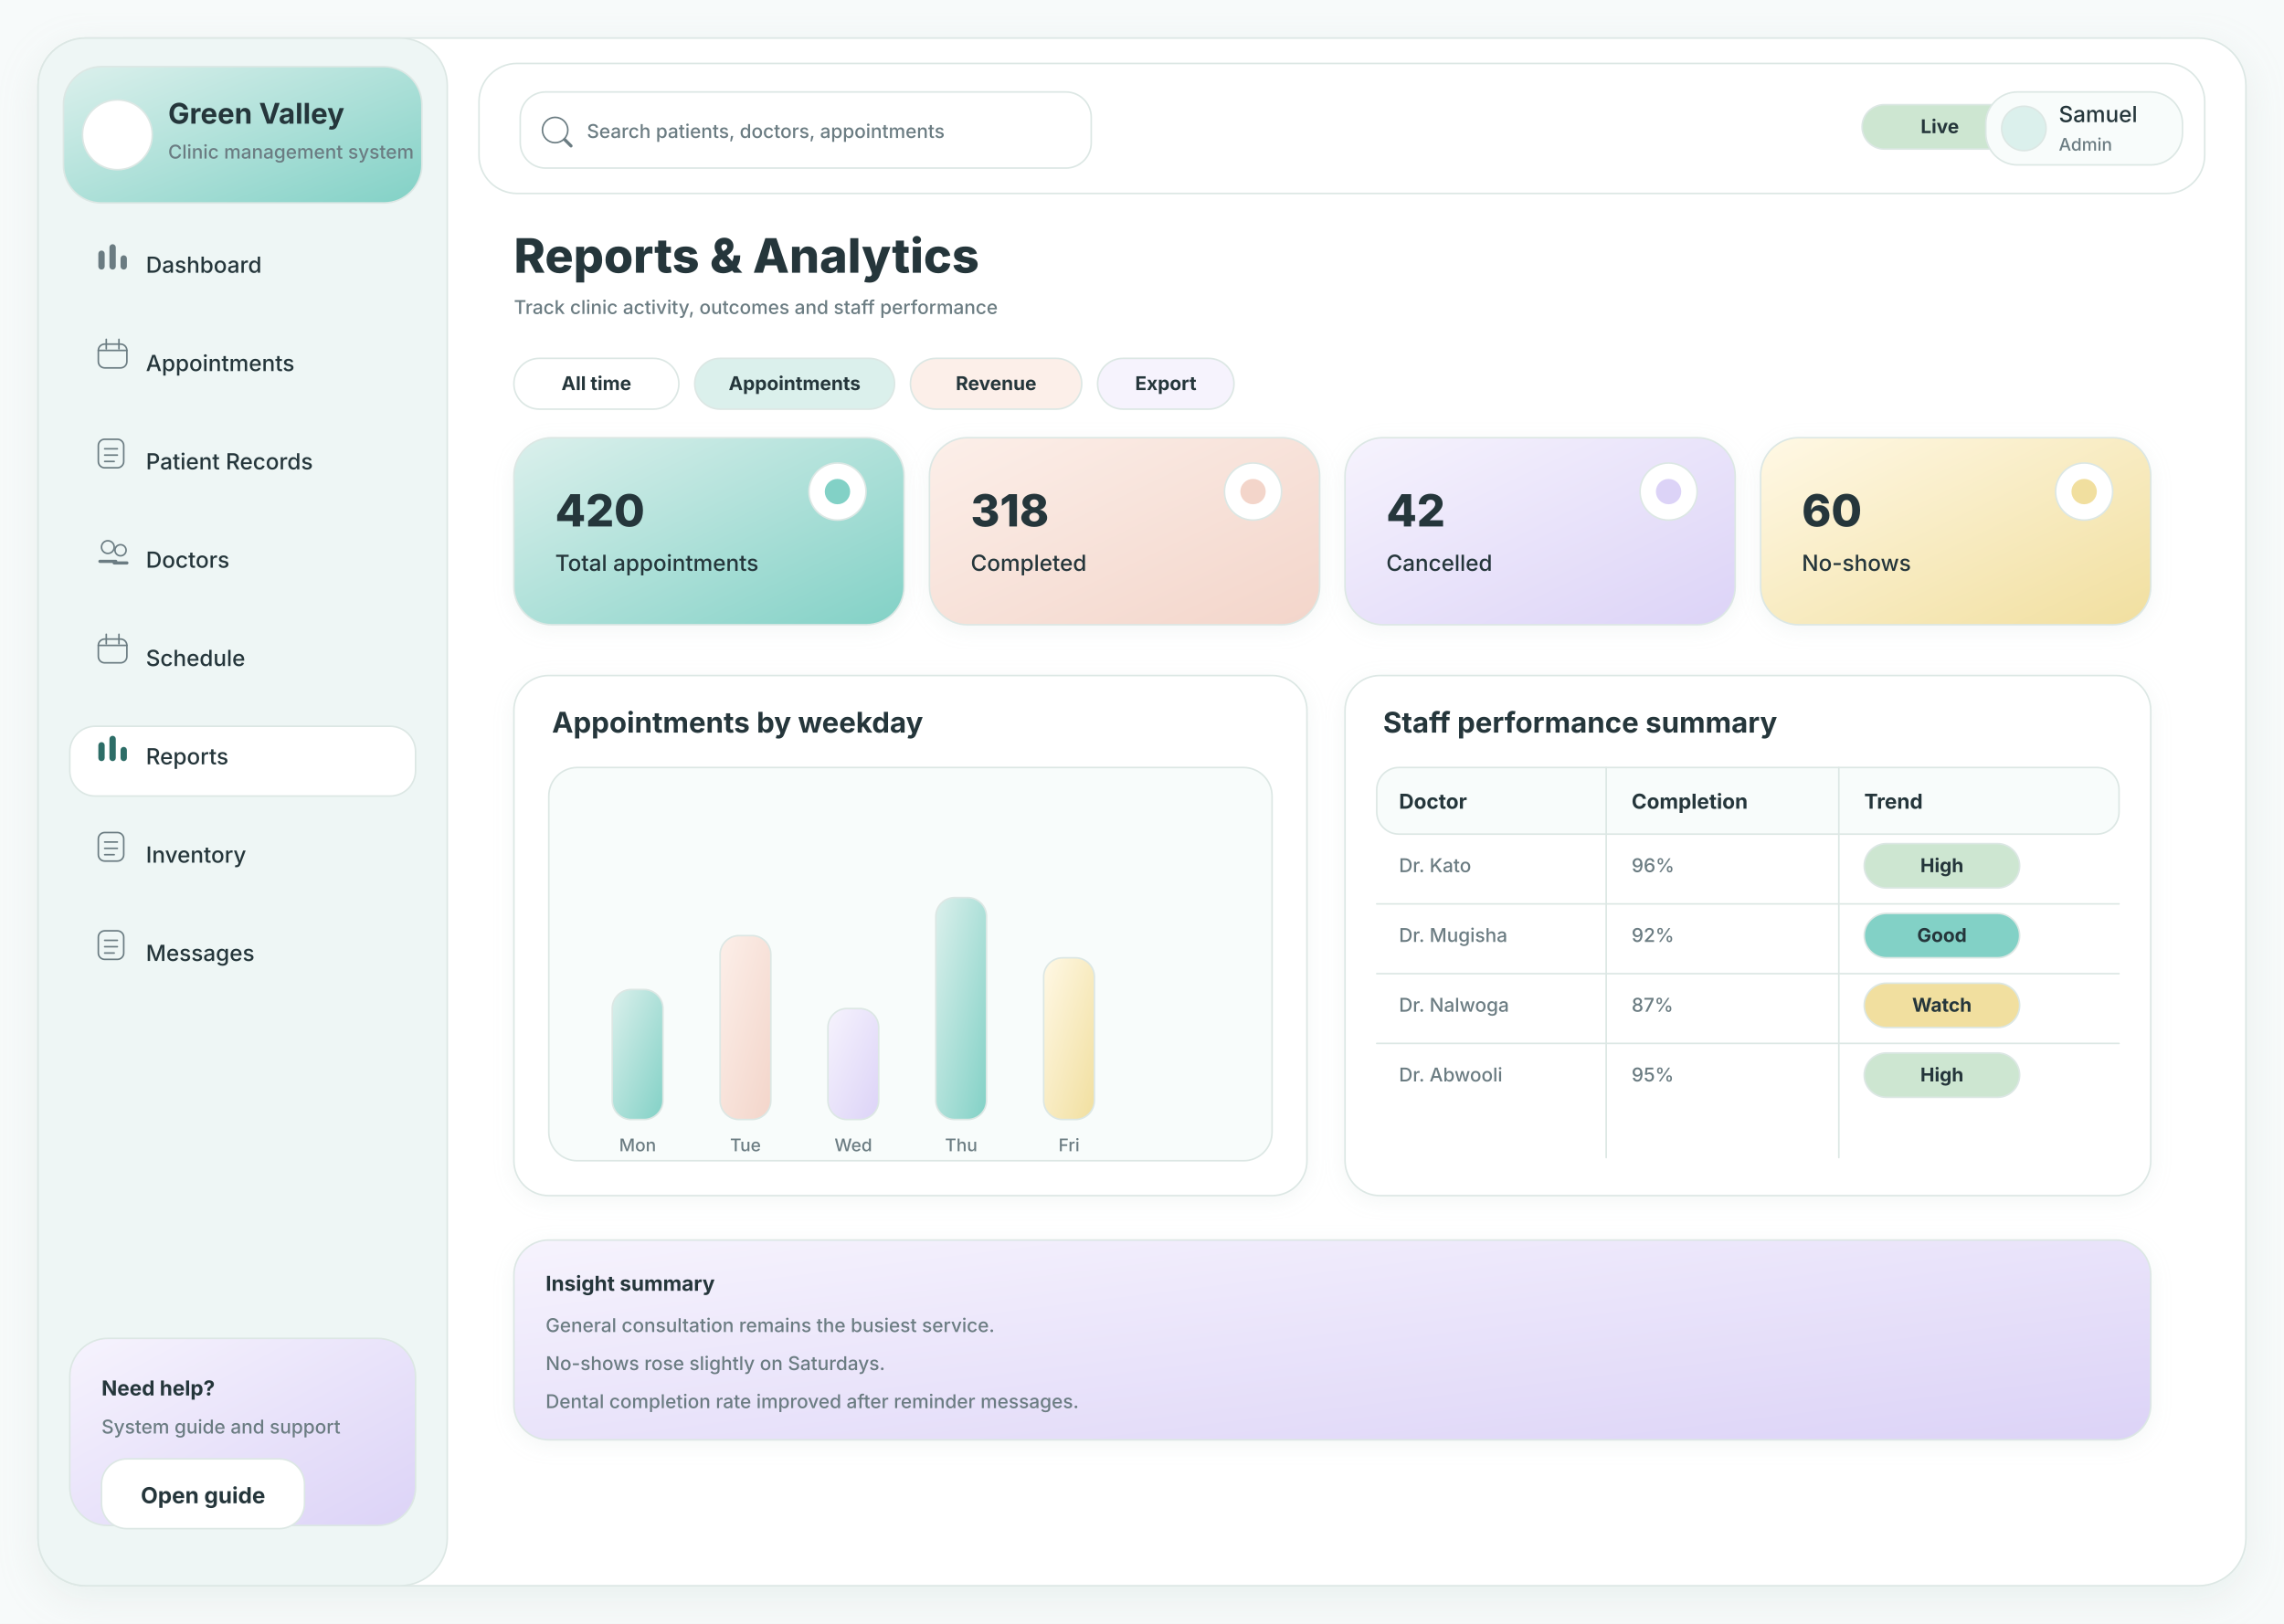
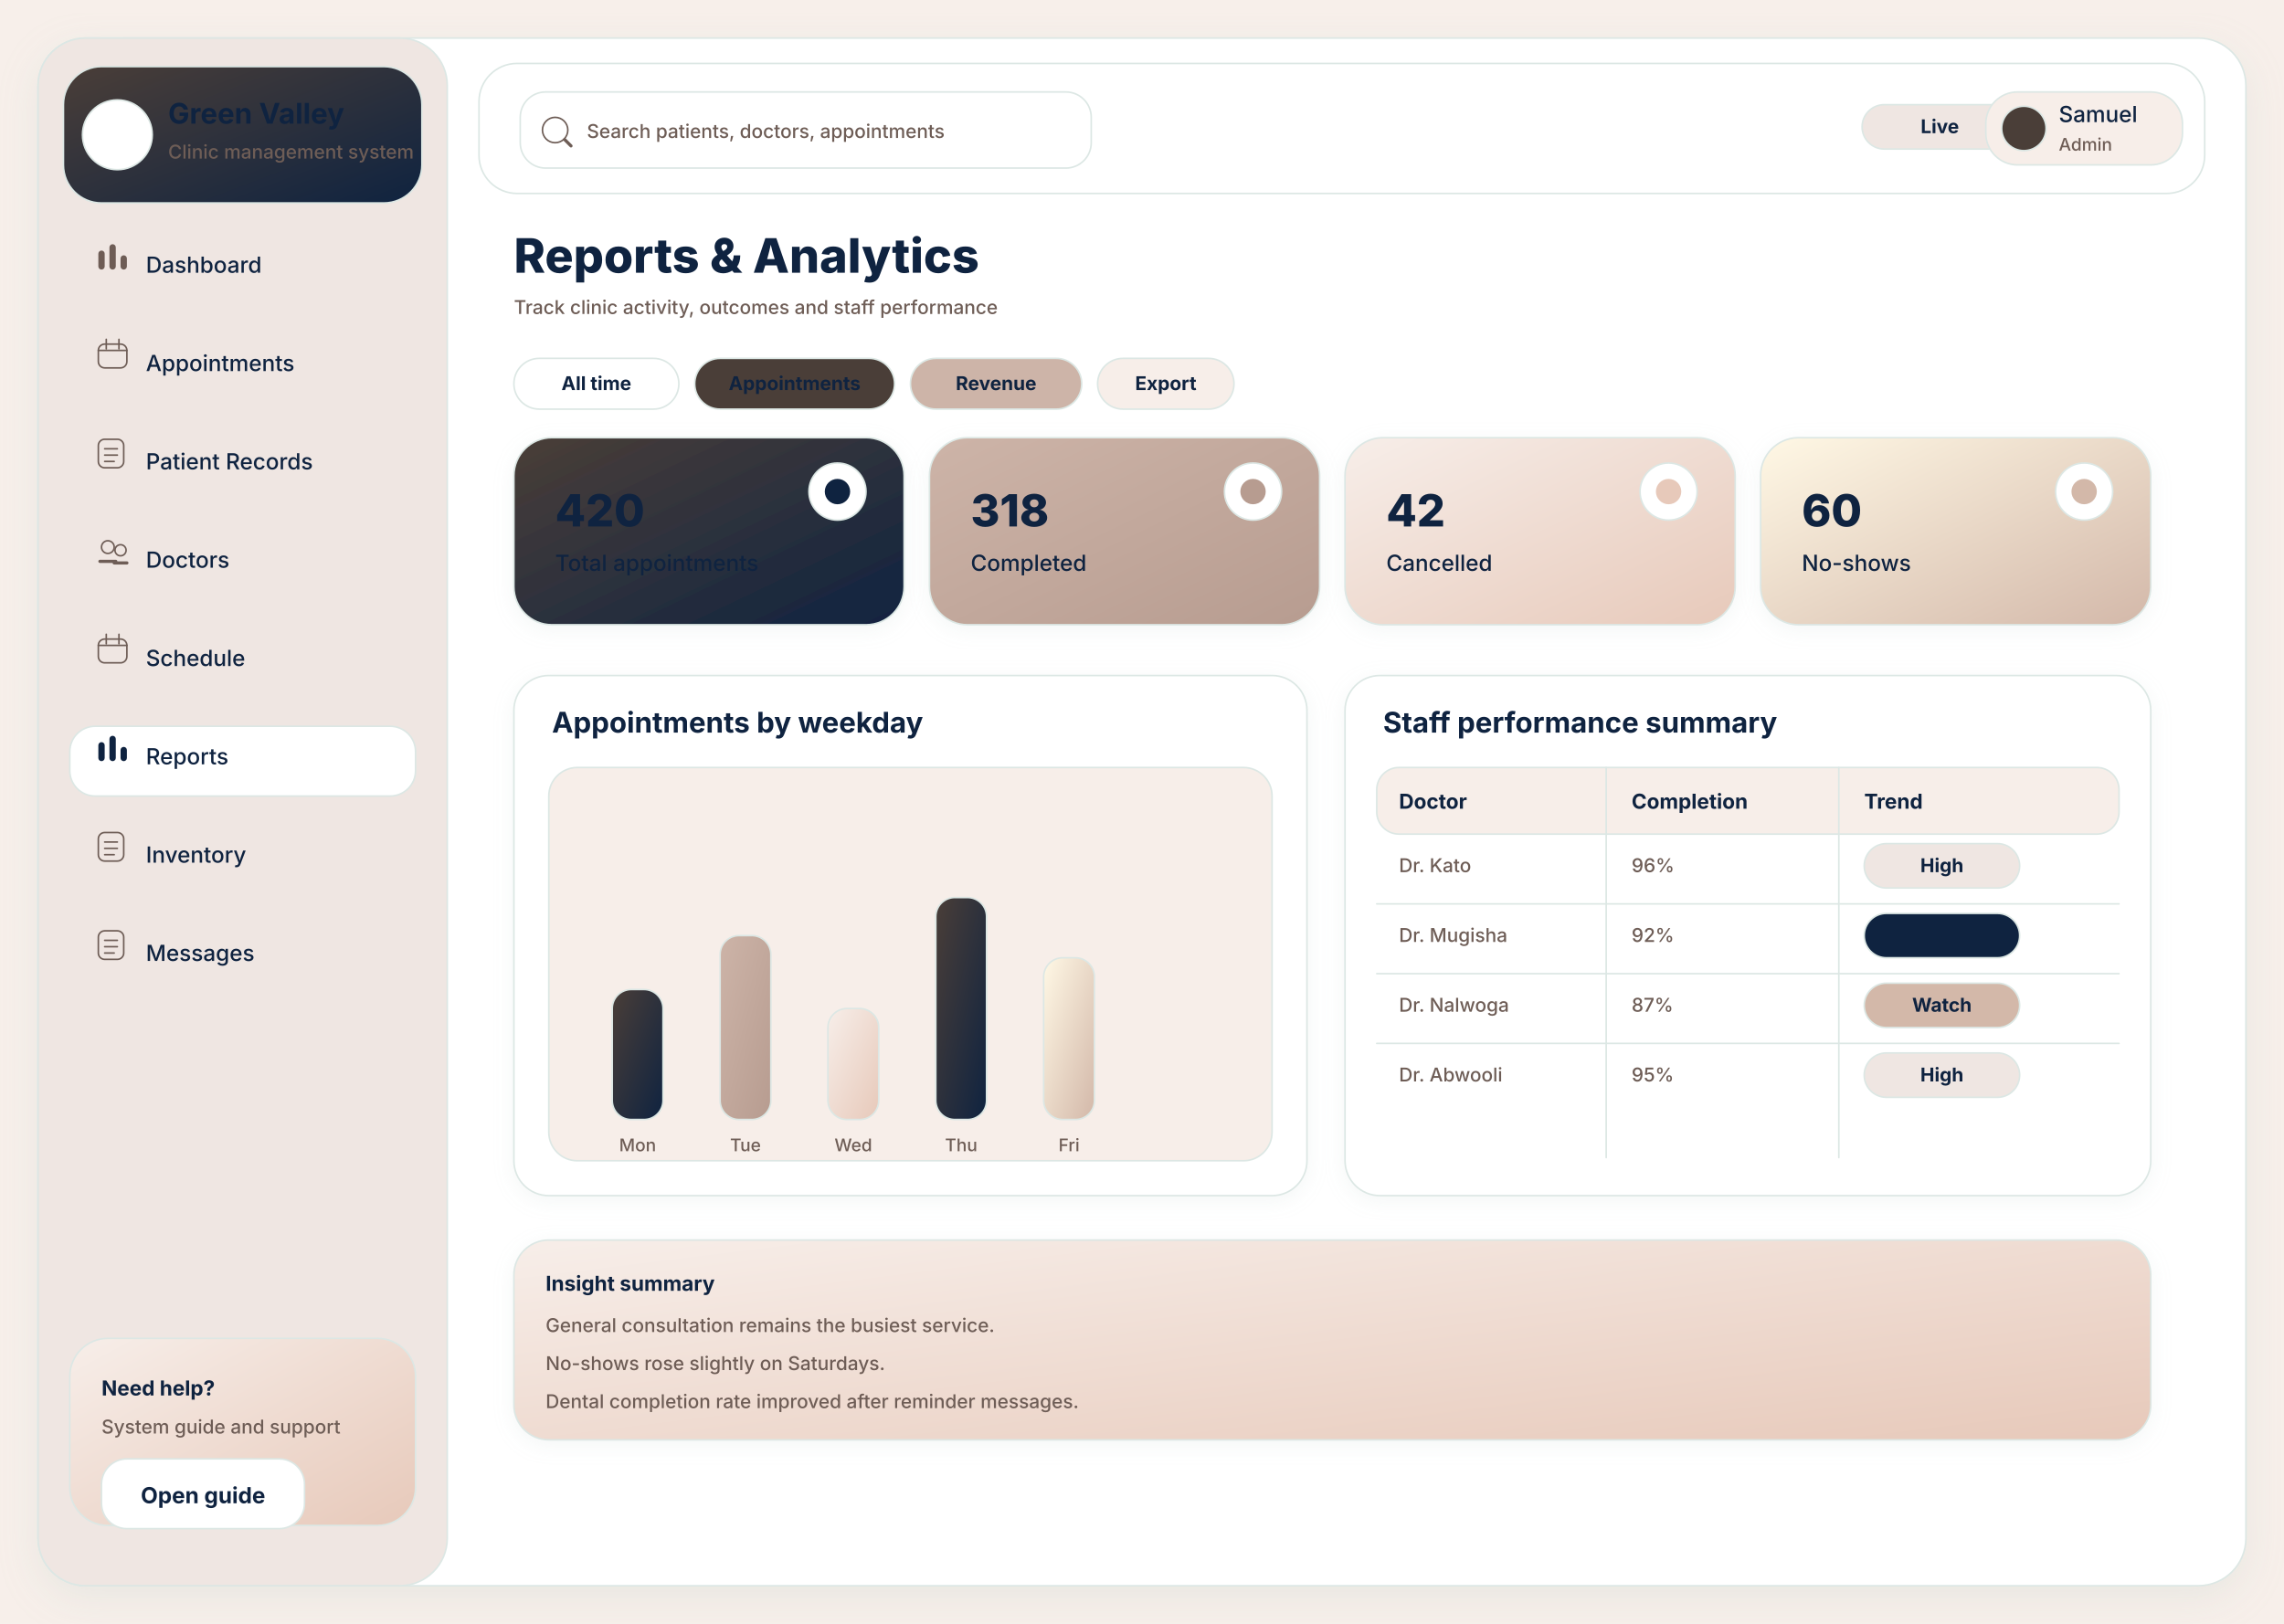
<svg xmlns="http://www.w3.org/2000/svg" width="1440" height="1024" viewBox="0 0 1440 1024">
  <style>
-     .title { font-family: Inter, Arial, sans-serif; font-size: 30px; font-weight: 800; fill: #25363B; }
-     .h2 { font-family: Inter, Arial, sans-serif; font-size: 22px; font-weight: 800; fill: #25363B; }
-     .h3 { font-family: Inter, Arial, sans-serif; font-size: 18px; font-weight: 700; fill: #25363B; }
-     .label { font-family: Inter, Arial, sans-serif; font-size: 13px; font-weight: 700; fill: #25363B; }
-     .body { font-family: Inter, Arial, sans-serif; font-size: 14px; font-weight: 500; fill: #25363B; }
-     .small { font-family: Inter, Arial, sans-serif; font-size: 12px; font-weight: 500; fill: #6B7C82; }
-     .tiny { font-family: Inter, Arial, sans-serif; font-size: 11px; font-weight: 500; fill: #6B7C82; }
-     .chip { font-family: Inter, Arial, sans-serif; font-size: 12px; font-weight: 700; fill: #25363B; }
-     .button { font-family: Inter, Arial, sans-serif; font-size: 14px; font-weight: 700; fill: #2D6D67; }
-     .buttonLight { font-family: Inter, Arial, sans-serif; font-size: 14px; font-weight: 700; fill: #25363B; }
+     .title { font-family: Inter, Arial, sans-serif; font-size: 30px; font-weight: 800; fill: #0F2340; }
+     .h2 { font-family: Inter, Arial, sans-serif; font-size: 22px; font-weight: 800; fill: #0F2340; }
+     .h3 { font-family: Inter, Arial, sans-serif; font-size: 18px; font-weight: 700; fill: #0F2340; }
+     .label { font-family: Inter, Arial, sans-serif; font-size: 13px; font-weight: 700; fill: #0F2340; }
+     .body { font-family: Inter, Arial, sans-serif; font-size: 14px; font-weight: 500; fill: #0F2340; }
+     .small { font-family: Inter, Arial, sans-serif; font-size: 12px; font-weight: 500; fill: #6E5D56; }
+     .tiny { font-family: Inter, Arial, sans-serif; font-size: 11px; font-weight: 500; fill: #6E5D56; }
+     .chip { font-family: Inter, Arial, sans-serif; font-size: 12px; font-weight: 700; fill: #0F2340; }
+     .button { font-family: Inter, Arial, sans-serif; font-size: 14px; font-weight: 700; fill: #0F2340; }
+     .buttonLight { font-family: Inter, Arial, sans-serif; font-size: 14px; font-weight: 700; fill: #0F2340; }
    .whiteBtn { font-family: Inter, Arial, sans-serif; font-size: 14px; font-weight: 700; fill: white; }
-     .num { font-family: Inter, Arial, sans-serif; font-size: 28px; font-weight: 800; fill: #25363B; }
+     .num { font-family: Inter, Arial, sans-serif; font-size: 28px; font-weight: 800; fill: #0F2340; }
    .center { dominant-baseline: middle; text-anchor: middle; }
</style>
  <defs>
    <linearGradient id="gradPrimary" x1="0" y1="0" x2="1" y2="1">
-       <stop offset="0%" stop-color="#DBF0EC" />
-       <stop offset="100%" stop-color="#82D1C6" />
+       <stop offset="0%" stop-color="#4A3E38" />
+       <stop offset="100%" stop-color="#0F2340" />
    </linearGradient>
    <linearGradient id="gradPeach" x1="0" y1="0" x2="1" y2="1">
-       <stop offset="0%" stop-color="#FCEFE9" />
-       <stop offset="100%" stop-color="#F3D5CA" />
+       <stop offset="0%" stop-color="#CDB4A8" />
+       <stop offset="100%" stop-color="#B79C90" />
    </linearGradient>
    <linearGradient id="gradLav" x1="0" y1="0" x2="1" y2="1">
-       <stop offset="0%" stop-color="#F6F3FD" />
-       <stop offset="100%" stop-color="#DCD3F7" />
+       <stop offset="0%" stop-color="#F7EEE9" />
+       <stop offset="100%" stop-color="#E7C9BA" />
    </linearGradient>
    <linearGradient id="gradYellow" x1="0" y1="0" x2="1" y2="1">
      <stop offset="0%" stop-color="#FFF8E5" />
-       <stop offset="100%" stop-color="#F1DF9F" />
+       <stop offset="100%" stop-color="#D3B8A9" />
    </linearGradient>
    <filter id="shadow" x="-20%" y="-20%" width="140%" height="150%">
      <feDropShadow dx="0" dy="8" stdDeviation="12" flood-color="#B9CCC7" flood-opacity="0.22" />
    </filter>
    <filter id="soft" x="-20%" y="-20%" width="140%" height="150%">
      <feDropShadow dx="0" dy="3" stdDeviation="6" flood-color="#B9CCC7" flood-opacity="0.16" />
    </filter>
  </defs>
-   <rect x="0" y="0" width="1440" height="1024" fill="#F7FAFA" rx="0" ry="0" />
+   <rect x="0" y="0" width="1440" height="1024" fill="#F7EFEA" rx="0" ry="0" />
  <rect x="24" y="24" width="1392" height="976" fill="#FFFFFF" stroke="#DCE7E4" stroke-width="1" rx="30" ry="30" filter="url(#shadow)" />
-   <rect x="24" y="24" width="258" height="976" fill="#EEF6F5" stroke="#DCE7E4" stroke-width="1" rx="30" ry="30" />
+   <rect x="24" y="24" width="258" height="976" fill="#EFE6E2" stroke="#DCE7E4" stroke-width="1" rx="30" ry="30" />
  <rect x="40" y="42" width="226" height="86" fill="url(#gradPrimary)" stroke="#DCE7E4" stroke-width="1" rx="24" ry="24" />
  <circle cx="74" cy="85" r="22" fill="white" stroke="#DCE7E4" stroke-width="1" />
  <text x="106" y="78" class="h3" text-anchor="start">Green Valley</text>
  <text x="106" y="100" class="small" text-anchor="start">Clinic management system</text>
-   <rect x="62" y="158" width="4" height="12" fill="#6B7C82" rx="2" ry="2" />
-   <rect x="69" y="154" width="4" height="16" fill="#6B7C82" rx="2" ry="2" />
-   <rect x="76" y="161" width="4" height="9" fill="#6B7C82" rx="2" ry="2" />
-   <text x="92" y="172" class="body" fill="#6B7C82">Dashboard</text>
-   <rect x="62" y="217" width="18" height="15" fill="none" stroke="#6B7C82" stroke-width="1" rx="4" ry="4" />
-   <line x1="67" y1="214" x2="67" y2="220" stroke="#6B7C82" stroke-width="1" stroke-linecap="round" />
-   <line x1="75" y1="214" x2="75" y2="220" stroke="#6B7C82" stroke-width="1" stroke-linecap="round" />
-   <line x1="62" y1="221" x2="80" y2="221" stroke="#6B7C82" stroke-width="1" stroke-linecap="round" />
-   <text x="92" y="234" class="body" fill="#6B7C82">Appointments</text>
-   <rect x="62" y="277" width="16" height="18" fill="none" stroke="#6B7C82" stroke-width="1" rx="4" ry="4" />
-   <line x1="66" y1="283" x2="74" y2="283" stroke="#6B7C82" stroke-width="1" stroke-linecap="round" />
-   <line x1="66" y1="287" x2="74" y2="287" stroke="#6B7C82" stroke-width="1" stroke-linecap="round" />
-   <line x1="66" y1="291" x2="72" y2="291" stroke="#6B7C82" stroke-width="1" stroke-linecap="round" />
-   <text x="92" y="296" class="body" fill="#6B7C82">Patient Records</text>
-   <circle cx="68" cy="345" r="4" fill="none" stroke="#6B7C82" stroke-width="1" />
-   <circle cx="76" cy="347" r="3.5" fill="none" stroke="#6B7C82" stroke-width="1" />
-   <line x1="63" y1="354" x2="73" y2="354" stroke="#6B7C82" stroke-width="2" stroke-linecap="round" />
-   <line x1="72" y1="355" x2="80" y2="355" stroke="#6B7C82" stroke-width="2" stroke-linecap="round" />
-   <text x="92" y="358" class="body" fill="#6B7C82">Doctors</text>
-   <rect x="62" y="403" width="18" height="15" fill="none" stroke="#6B7C82" stroke-width="1" rx="4" ry="4" />
-   <line x1="67" y1="400" x2="67" y2="406" stroke="#6B7C82" stroke-width="1" stroke-linecap="round" />
-   <line x1="75" y1="400" x2="75" y2="406" stroke="#6B7C82" stroke-width="1" stroke-linecap="round" />
-   <line x1="62" y1="407" x2="80" y2="407" stroke="#6B7C82" stroke-width="1" stroke-linecap="round" />
-   <text x="92" y="420" class="body" fill="#6B7C82">Schedule</text>
+   <rect x="62" y="158" width="4" height="12" fill="#6E5D56" rx="2" ry="2" />
+   <rect x="69" y="154" width="4" height="16" fill="#6E5D56" rx="2" ry="2" />
+   <rect x="76" y="161" width="4" height="9" fill="#6E5D56" rx="2" ry="2" />
+   <text x="92" y="172" class="body" fill="#6E5D56">Dashboard</text>
+   <rect x="62" y="217" width="18" height="15" fill="none" stroke="#6E5D56" stroke-width="1" rx="4" ry="4" />
+   <line x1="67" y1="214" x2="67" y2="220" stroke="#6E5D56" stroke-width="1" stroke-linecap="round" />
+   <line x1="75" y1="214" x2="75" y2="220" stroke="#6E5D56" stroke-width="1" stroke-linecap="round" />
+   <line x1="62" y1="221" x2="80" y2="221" stroke="#6E5D56" stroke-width="1" stroke-linecap="round" />
+   <text x="92" y="234" class="body" fill="#6E5D56">Appointments</text>
+   <rect x="62" y="277" width="16" height="18" fill="none" stroke="#6E5D56" stroke-width="1" rx="4" ry="4" />
+   <line x1="66" y1="283" x2="74" y2="283" stroke="#6E5D56" stroke-width="1" stroke-linecap="round" />
+   <line x1="66" y1="287" x2="74" y2="287" stroke="#6E5D56" stroke-width="1" stroke-linecap="round" />
+   <line x1="66" y1="291" x2="72" y2="291" stroke="#6E5D56" stroke-width="1" stroke-linecap="round" />
+   <text x="92" y="296" class="body" fill="#6E5D56">Patient Records</text>
+   <circle cx="68" cy="345" r="4" fill="none" stroke="#6E5D56" stroke-width="1" />
+   <circle cx="76" cy="347" r="3.5" fill="none" stroke="#6E5D56" stroke-width="1" />
+   <line x1="63" y1="354" x2="73" y2="354" stroke="#6E5D56" stroke-width="2" stroke-linecap="round" />
+   <line x1="72" y1="355" x2="80" y2="355" stroke="#6E5D56" stroke-width="2" stroke-linecap="round" />
+   <text x="92" y="358" class="body" fill="#6E5D56">Doctors</text>
+   <rect x="62" y="403" width="18" height="15" fill="none" stroke="#6E5D56" stroke-width="1" rx="4" ry="4" />
+   <line x1="67" y1="400" x2="67" y2="406" stroke="#6E5D56" stroke-width="1" stroke-linecap="round" />
+   <line x1="75" y1="400" x2="75" y2="406" stroke="#6E5D56" stroke-width="1" stroke-linecap="round" />
+   <line x1="62" y1="407" x2="80" y2="407" stroke="#6E5D56" stroke-width="1" stroke-linecap="round" />
+   <text x="92" y="420" class="body" fill="#6E5D56">Schedule</text>
  <rect x="44" y="458" width="218" height="44" fill="white" stroke="#DCE7E4" stroke-width="1" rx="16" ry="16" />
-   <rect x="62" y="468" width="4" height="12" fill="#2D6D67" rx="2" ry="2" />
-   <rect x="69" y="464" width="4" height="16" fill="#2D6D67" rx="2" ry="2" />
-   <rect x="76" y="471" width="4" height="9" fill="#2D6D67" rx="2" ry="2" />
-   <text x="92" y="482" class="body" fill="#2D6D67">Reports</text>
-   <rect x="62" y="525" width="16" height="18" fill="none" stroke="#6B7C82" stroke-width="1" rx="4" ry="4" />
-   <line x1="66" y1="531" x2="74" y2="531" stroke="#6B7C82" stroke-width="1" stroke-linecap="round" />
-   <line x1="66" y1="535" x2="74" y2="535" stroke="#6B7C82" stroke-width="1" stroke-linecap="round" />
-   <line x1="66" y1="539" x2="72" y2="539" stroke="#6B7C82" stroke-width="1" stroke-linecap="round" />
-   <text x="92" y="544" class="body" fill="#6B7C82">Inventory</text>
-   <rect x="62" y="587" width="16" height="18" fill="none" stroke="#6B7C82" stroke-width="1" rx="4" ry="4" />
-   <line x1="66" y1="593" x2="74" y2="593" stroke="#6B7C82" stroke-width="1" stroke-linecap="round" />
-   <line x1="66" y1="597" x2="74" y2="597" stroke="#6B7C82" stroke-width="1" stroke-linecap="round" />
-   <line x1="66" y1="601" x2="72" y2="601" stroke="#6B7C82" stroke-width="1" stroke-linecap="round" />
-   <text x="92" y="606" class="body" fill="#6B7C82">Messages</text>
+   <rect x="62" y="468" width="4" height="12" fill="#0F2340" rx="2" ry="2" />
+   <rect x="69" y="464" width="4" height="16" fill="#0F2340" rx="2" ry="2" />
+   <rect x="76" y="471" width="4" height="9" fill="#0F2340" rx="2" ry="2" />
+   <text x="92" y="482" class="body" fill="#0F2340">Reports</text>
+   <rect x="62" y="525" width="16" height="18" fill="none" stroke="#6E5D56" stroke-width="1" rx="4" ry="4" />
+   <line x1="66" y1="531" x2="74" y2="531" stroke="#6E5D56" stroke-width="1" stroke-linecap="round" />
+   <line x1="66" y1="535" x2="74" y2="535" stroke="#6E5D56" stroke-width="1" stroke-linecap="round" />
+   <line x1="66" y1="539" x2="72" y2="539" stroke="#6E5D56" stroke-width="1" stroke-linecap="round" />
+   <text x="92" y="544" class="body" fill="#6E5D56">Inventory</text>
+   <rect x="62" y="587" width="16" height="18" fill="none" stroke="#6E5D56" stroke-width="1" rx="4" ry="4" />
+   <line x1="66" y1="593" x2="74" y2="593" stroke="#6E5D56" stroke-width="1" stroke-linecap="round" />
+   <line x1="66" y1="597" x2="74" y2="597" stroke="#6E5D56" stroke-width="1" stroke-linecap="round" />
+   <line x1="66" y1="601" x2="72" y2="601" stroke="#6E5D56" stroke-width="1" stroke-linecap="round" />
+   <text x="92" y="606" class="body" fill="#6E5D56">Messages</text>
  <rect x="44" y="844" width="218" height="118" fill="url(#gradLav)" stroke="#DCE7E4" stroke-width="1" rx="24" ry="24" />
  <text x="64" y="880" class="label" text-anchor="start">Need help?</text>
  <text x="64" y="904" class="small" text-anchor="start">System guide and support</text>
  <rect x="64" y="920" width="128" height="44" fill="white" stroke="#DCE7E4" stroke-width="1" rx="16" ry="16" />
  <text x="128.0" y="948" class="buttonLight" text-anchor="middle">Open guide</text>
  <rect x="302" y="40" width="1088" height="82" fill="white" stroke="#DCE7E4" stroke-width="1" rx="24" ry="24" />
  <text x="328" y="48" class="label" text-anchor="start" />
  <rect x="328" y="58" width="360" height="48" fill="white" stroke="#DCE7E4" stroke-width="1" rx="16" ry="16" />
-   <circle cx="350" cy="82.0" r="8" fill="none" stroke="#6B7C82" stroke-width="1" />
-   <line x1="356" y1="88.0" x2="360" y2="92.0" stroke="#6B7C82" stroke-width="2" stroke-linecap="round" />
+   <circle cx="350" cy="82.0" r="8" fill="none" stroke="#6E5D56" stroke-width="1" />
+   <line x1="356" y1="88.0" x2="360" y2="92.0" stroke="#6E5D56" stroke-width="2" stroke-linecap="round" />
  <text x="370" y="87.0" class="small" text-anchor="start">Search patients, doctors, appointments</text>
-   <rect x="1174" y="66" width="98" height="28" rx="14" ry="14" fill="#CDE6D1" stroke="#DCE7E4" stroke-width="1" />
-   <text x="1223" y="84" class="chip" text-anchor="middle" fill="#25363B">Live</text>
+   <rect x="1174" y="66" width="98" height="28" rx="14" ry="14" fill="#EFE6E2" stroke="#DCE7E4" stroke-width="1" />
+   <text x="1223" y="84" class="chip" text-anchor="middle" fill="#0F2340">Live</text>
  <circle cx="1296" cy="81" r="20" fill="url(#gradPeach)" stroke="#DCE7E4" stroke-width="1" />
  <circle cx="1342" cy="81" r="20" fill="url(#gradLav)" stroke="#DCE7E4" stroke-width="1" />
  <rect x="1290" y="140" width="100" height="0" fill="none" stroke="none" stroke-width="1" rx="18" ry="18" />
  <rect x="134" y="0" width="0" height="0" fill="none" rx="18" ry="18" />
  <rect x="1218" y="58" width="0" height="0" fill="none" rx="18" ry="18" />
-   <rect x="1252" y="58" width="124" height="46" fill="#F8FCFB" stroke="#DCE7E4" stroke-width="1" rx="20" ry="20" />
-   <circle cx="1276" cy="81" r="14" fill="#DBF0EC" stroke="#DCE7E4" stroke-width="1" />
+   <rect x="1252" y="58" width="124" height="46" fill="#F7EEE9" stroke="#DCE7E4" stroke-width="1" rx="20" ry="20" />
+   <circle cx="1276" cy="81" r="14" fill="#4A3E38" stroke="#DCE7E4" stroke-width="1" />
  <text x="1298" y="77" class="body" text-anchor="start">Samuel</text>
  <text x="1298" y="95" class="tiny" text-anchor="start">Admin</text>
  <text x="324" y="172" class="title" text-anchor="start">Reports &amp; Analytics</text>
  <text x="324" y="198" class="small" text-anchor="start">Track clinic activity, outcomes and staff performance</text>
  <rect x="324" y="226" width="104" height="32" fill="white" stroke="#DCE7E4" stroke-width="1" rx="16" ry="16" />
  <text x="376.0" y="246" class="chip" text-anchor="middle">All time</text>
-   <rect x="438" y="226" width="126" height="32" fill="#DBF0EC" stroke="#DCE7E4" stroke-width="1" rx="16" ry="16" />
+   <rect x="438" y="226" width="126" height="32" fill="#4A3E38" stroke="#DCE7E4" stroke-width="1" rx="16" ry="16" />
  <text x="501.0" y="246" class="chip" text-anchor="middle">Appointments</text>
-   <rect x="574" y="226" width="108" height="32" fill="#FCEFE9" stroke="#DCE7E4" stroke-width="1" rx="16" ry="16" />
+   <rect x="574" y="226" width="108" height="32" fill="#CDB4A8" stroke="#DCE7E4" stroke-width="1" rx="16" ry="16" />
  <text x="628.0" y="246" class="chip" text-anchor="middle">Revenue</text>
-   <rect x="692" y="226" width="86" height="32" fill="#F6F3FD" stroke="#DCE7E4" stroke-width="1" rx="16" ry="16" />
+   <rect x="692" y="226" width="86" height="32" fill="#F7EEE9" stroke="#DCE7E4" stroke-width="1" rx="16" ry="16" />
  <text x="735.0" y="246" class="chip" text-anchor="middle">Export</text>
  <rect x="324" y="276" width="246" height="118" fill="url(#gradPrimary)" stroke="#DCE7E4" stroke-width="1" rx="24" ry="24" filter="url(#soft)" />
  <circle cx="528" cy="310" r="18" fill="white" stroke="#DCE7E4" stroke-width="1" />
  <text x="350" y="332" class="num" text-anchor="start">420</text>
  <text x="350" y="360" class="body" text-anchor="start">Total appointments</text>
-   <circle cx="528" cy="310" r="8" fill="#82D1C6" />
+   <circle cx="528" cy="310" r="8" fill="#0F2340" />
  <rect x="586" y="276" width="246" height="118" fill="url(#gradPeach)" stroke="#DCE7E4" stroke-width="1" rx="24" ry="24" filter="url(#soft)" />
  <circle cx="790" cy="310" r="18" fill="white" stroke="#DCE7E4" stroke-width="1" />
  <text x="612" y="332" class="num" text-anchor="start">318</text>
  <text x="612" y="360" class="body" text-anchor="start">Completed</text>
-   <circle cx="790" cy="310" r="8" fill="#F3D5CA" />
+   <circle cx="790" cy="310" r="8" fill="#B79C90" />
  <rect x="848" y="276" width="246" height="118" fill="url(#gradLav)" stroke="#DCE7E4" stroke-width="1" rx="24" ry="24" filter="url(#soft)" />
  <circle cx="1052" cy="310" r="18" fill="white" stroke="#DCE7E4" stroke-width="1" />
  <text x="874" y="332" class="num" text-anchor="start">42</text>
  <text x="874" y="360" class="body" text-anchor="start">Cancelled</text>
-   <circle cx="1052" cy="310" r="8" fill="#DCD3F7" />
+   <circle cx="1052" cy="310" r="8" fill="#E7C9BA" />
  <rect x="1110" y="276" width="246" height="118" fill="url(#gradYellow)" stroke="#DCE7E4" stroke-width="1" rx="24" ry="24" filter="url(#soft)" />
  <circle cx="1314" cy="310" r="18" fill="white" stroke="#DCE7E4" stroke-width="1" />
  <text x="1136" y="332" class="num" text-anchor="start">60</text>
  <text x="1136" y="360" class="body" text-anchor="start">No-shows</text>
-   <circle cx="1314" cy="310" r="8" fill="#F1DF9F" />
+   <circle cx="1314" cy="310" r="8" fill="#D3B8A9" />
  <rect x="324" y="426" width="500" height="328" fill="white" stroke="#DCE7E4" stroke-width="1" rx="22" ry="22" filter="url(#soft)" />
  <text x="348" y="462" class="h3" text-anchor="start">Appointments by weekday</text>
-   <rect x="346" y="484" width="456" height="248" fill="#F8FCFB" stroke="#DCE7E4" stroke-width="1" rx="18" ry="18" />
+   <rect x="346" y="484" width="456" height="248" fill="#F7EEE9" stroke="#DCE7E4" stroke-width="1" rx="18" ry="18" />
  <rect x="386" y="624" width="32" height="82" fill="url(#gradPrimary)" stroke="#DCE7E4" stroke-width="1" rx="12" ry="12" />
  <text x="402" y="726" class="tiny" text-anchor="middle">Mon</text>
  <rect x="454" y="590" width="32" height="116" fill="url(#gradPeach)" stroke="#DCE7E4" stroke-width="1" rx="12" ry="12" />
  <text x="470" y="726" class="tiny" text-anchor="middle">Tue</text>
  <rect x="522" y="636" width="32" height="70" fill="url(#gradLav)" stroke="#DCE7E4" stroke-width="1" rx="12" ry="12" />
  <text x="538" y="726" class="tiny" text-anchor="middle">Wed</text>
  <rect x="590" y="566" width="32" height="140" fill="url(#gradPrimary)" stroke="#DCE7E4" stroke-width="1" rx="12" ry="12" />
  <text x="606" y="726" class="tiny" text-anchor="middle">Thu</text>
  <rect x="658" y="604" width="32" height="102" fill="url(#gradYellow)" stroke="#DCE7E4" stroke-width="1" rx="12" ry="12" />
  <text x="674" y="726" class="tiny" text-anchor="middle">Fri</text>
  <rect x="848" y="426" width="508" height="328" fill="white" stroke="#DCE7E4" stroke-width="1" rx="22" ry="22" filter="url(#soft)" />
  <text x="872" y="462" class="h3" text-anchor="start">Staff performance summary</text>
-   <rect x="868" y="484" width="468" height="42" fill="#F8FCFB" stroke="#DCE7E4" stroke-width="1" rx="14" ry="14" />
+   <rect x="868" y="484" width="468" height="42" fill="#F7EEE9" stroke="#DCE7E4" stroke-width="1" rx="14" ry="14" />
  <text x="882" y="510" class="label" text-anchor="start">Doctor</text>
  <line x1="1012.667" y1="484" x2="1012.667" y2="730" stroke="#DCE7E4" stroke-width="1" stroke-linecap="round" />
  <text x="1028.667" y="510" class="label" text-anchor="start">Completion</text>
  <line x1="1159.333" y1="484" x2="1159.333" y2="730" stroke="#DCE7E4" stroke-width="1" stroke-linecap="round" />
  <text x="1175.333" y="510" class="label" text-anchor="start">Trend</text>
  <text x="882" y="550" class="small" text-anchor="start">Dr. Kato</text>
  <text x="1028.667" y="550" class="small" text-anchor="start">96%</text>
-   <rect x="1175.333" y="532" width="98" height="28" rx="14" ry="14" fill="#CDE6D1" stroke="#DCE7E4" stroke-width="1" />
-   <text x="1224.333" y="550" class="chip" text-anchor="middle" fill="#25363B">High</text>
+   <rect x="1175.333" y="532" width="98" height="28" rx="14" ry="14" fill="#EFE6E2" stroke="#DCE7E4" stroke-width="1" />
+   <text x="1224.333" y="550" class="chip" text-anchor="middle" fill="#0F2340">High</text>
  <line x1="868" y1="570" x2="1336" y2="570" stroke="#DCE7E4" stroke-width="1" stroke-linecap="round" />
  <text x="882" y="594" class="small" text-anchor="start">Dr. Mugisha</text>
  <text x="1028.667" y="594" class="small" text-anchor="start">92%</text>
-   <rect x="1175.333" y="576" width="98" height="28" rx="14" ry="14" fill="#82D1C6" stroke="#DCE7E4" stroke-width="1" />
-   <text x="1224.333" y="594" class="chip" text-anchor="middle" fill="#2D6D67">Good</text>
+   <rect x="1175.333" y="576" width="98" height="28" rx="14" ry="14" fill="#0F2340" stroke="#DCE7E4" stroke-width="1" />
+   <text x="1224.333" y="594" class="chip" text-anchor="middle" fill="#0F2340">Good</text>
  <line x1="868" y1="614" x2="1336" y2="614" stroke="#DCE7E4" stroke-width="1" stroke-linecap="round" />
  <text x="882" y="638" class="small" text-anchor="start">Dr. Nalwoga</text>
  <text x="1028.667" y="638" class="small" text-anchor="start">87%</text>
-   <rect x="1175.333" y="620" width="98" height="28" rx="14" ry="14" fill="#F1DF9F" stroke="#DCE7E4" stroke-width="1" />
-   <text x="1224.333" y="638" class="chip" text-anchor="middle" fill="#25363B">Watch</text>
+   <rect x="1175.333" y="620" width="98" height="28" rx="14" ry="14" fill="#D3B8A9" stroke="#DCE7E4" stroke-width="1" />
+   <text x="1224.333" y="638" class="chip" text-anchor="middle" fill="#0F2340">Watch</text>
  <line x1="868" y1="658" x2="1336" y2="658" stroke="#DCE7E4" stroke-width="1" stroke-linecap="round" />
  <text x="882" y="682" class="small" text-anchor="start">Dr. Abwooli</text>
  <text x="1028.667" y="682" class="small" text-anchor="start">95%</text>
-   <rect x="1175.333" y="664" width="98" height="28" rx="14" ry="14" fill="#CDE6D1" stroke="#DCE7E4" stroke-width="1" />
-   <text x="1224.333" y="682" class="chip" text-anchor="middle" fill="#25363B">High</text>
+   <rect x="1175.333" y="664" width="98" height="28" rx="14" ry="14" fill="#EFE6E2" stroke="#DCE7E4" stroke-width="1" />
+   <text x="1224.333" y="682" class="chip" text-anchor="middle" fill="#0F2340">High</text>
  <rect x="324" y="782" width="1032" height="126" fill="url(#gradLav)" stroke="#DCE7E4" stroke-width="1" rx="22" ry="22" filter="url(#soft)" />
  <text x="344" y="814" class="label" text-anchor="start">Insight summary</text>
  <text x="344" y="840" class="small" text-anchor="start">General consultation remains the busiest service.</text>
  <text x="344" y="864" class="small" text-anchor="start">No-shows rose slightly on Saturdays.</text>
  <text x="344" y="888" class="small" text-anchor="start">Dental completion rate improved after reminder messages.</text>
</svg>
